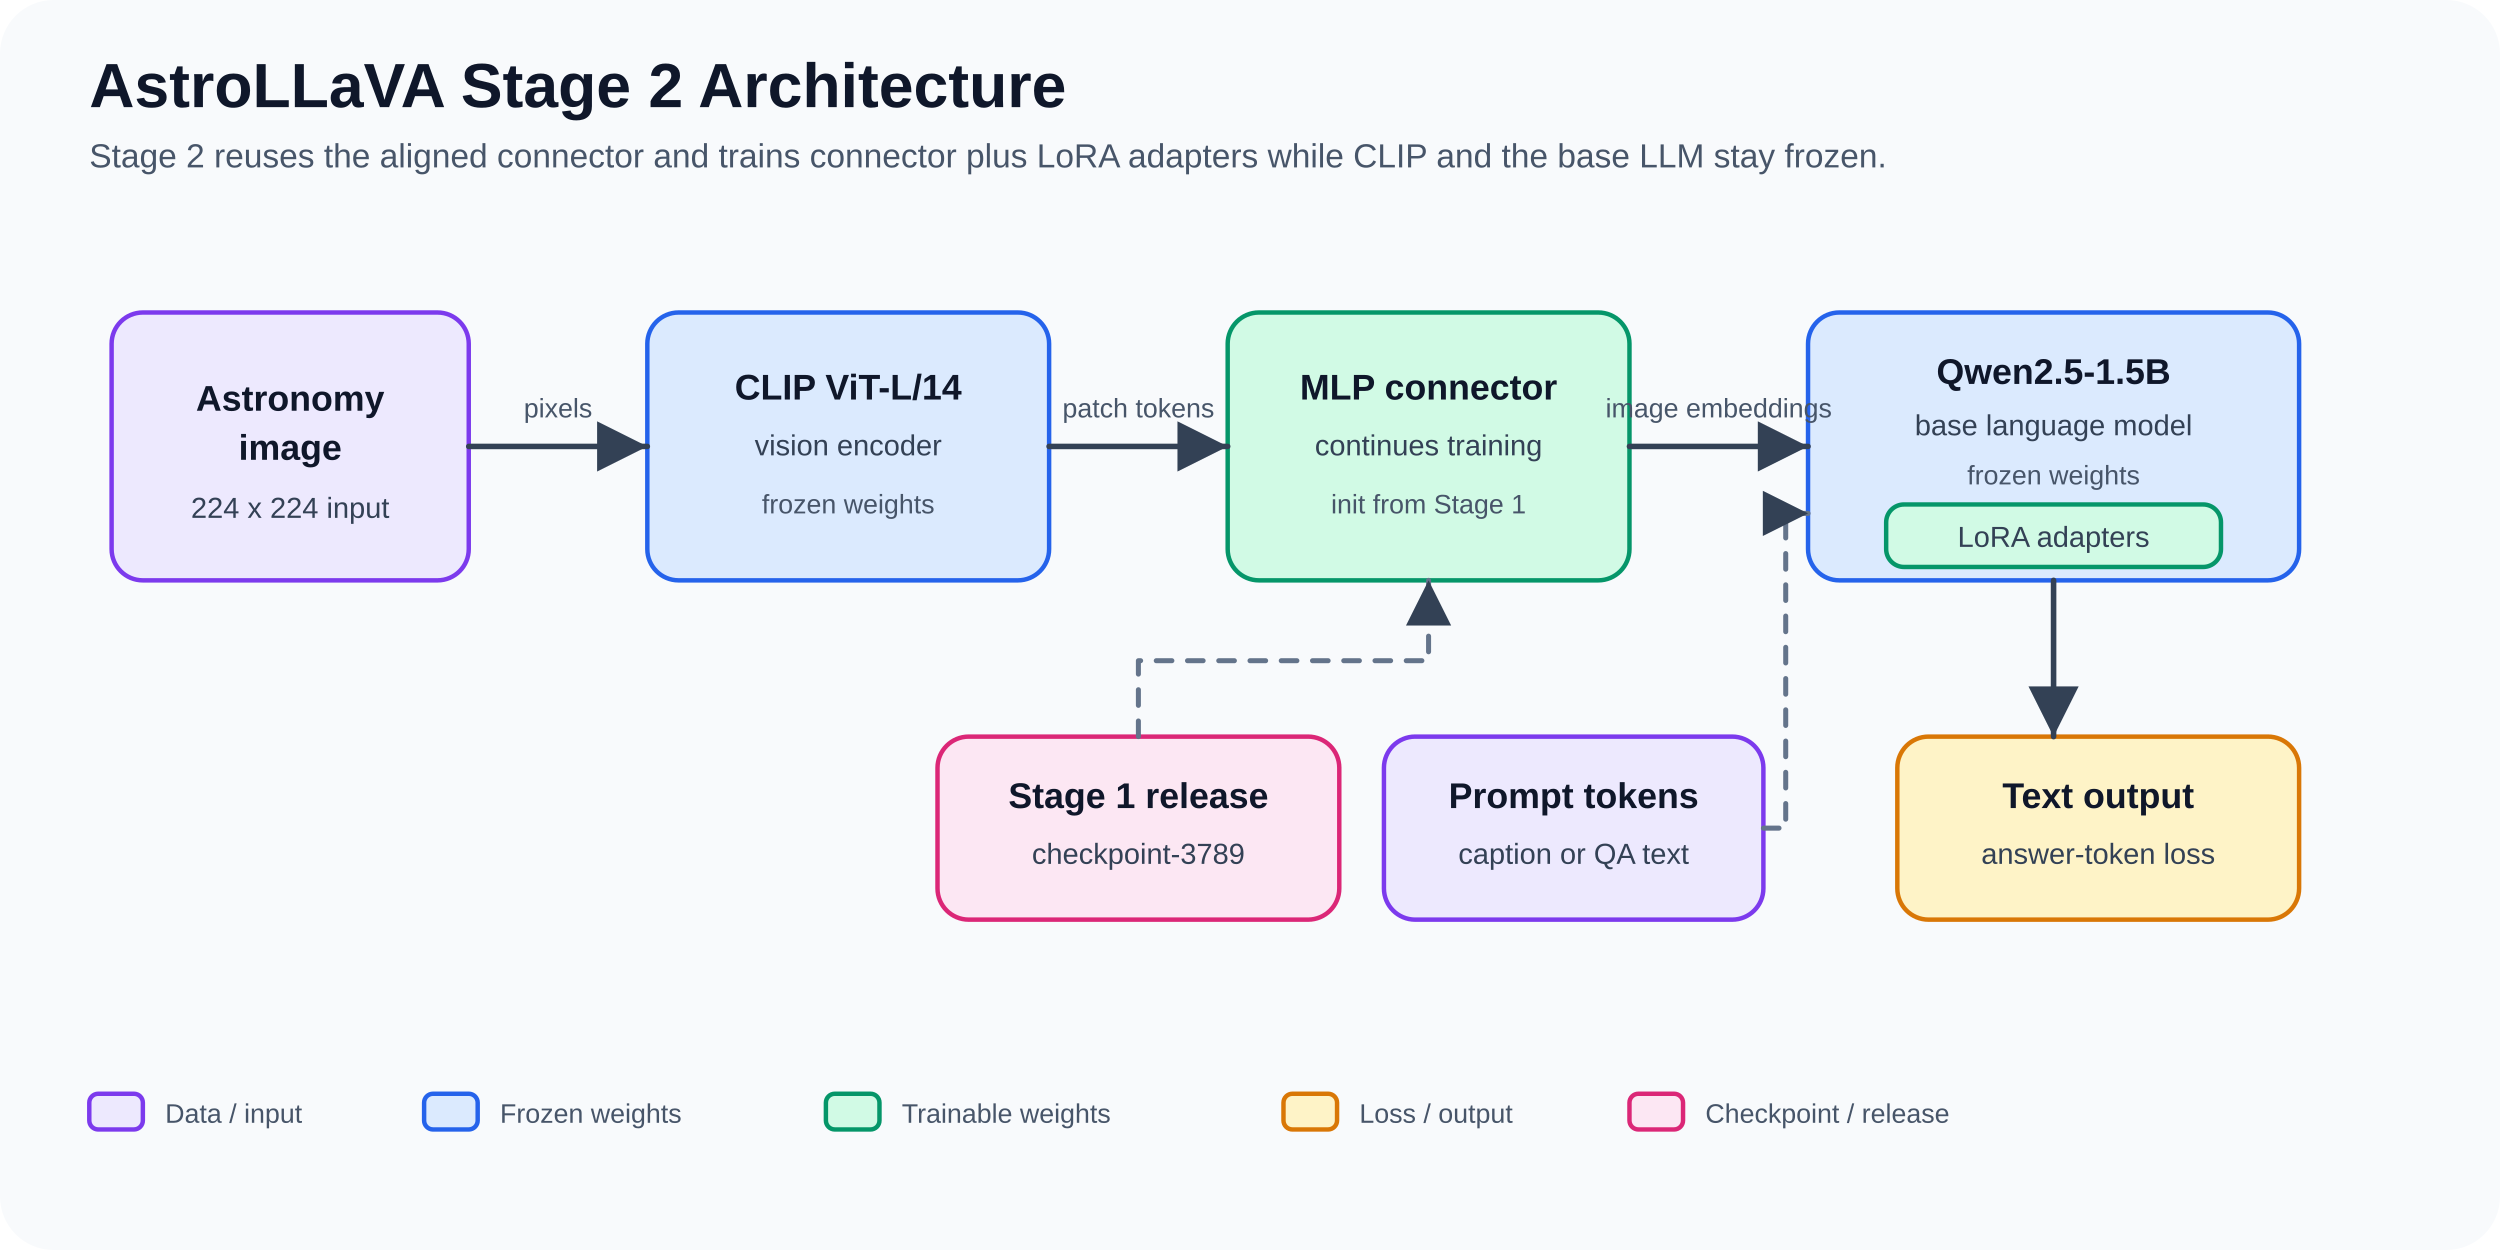
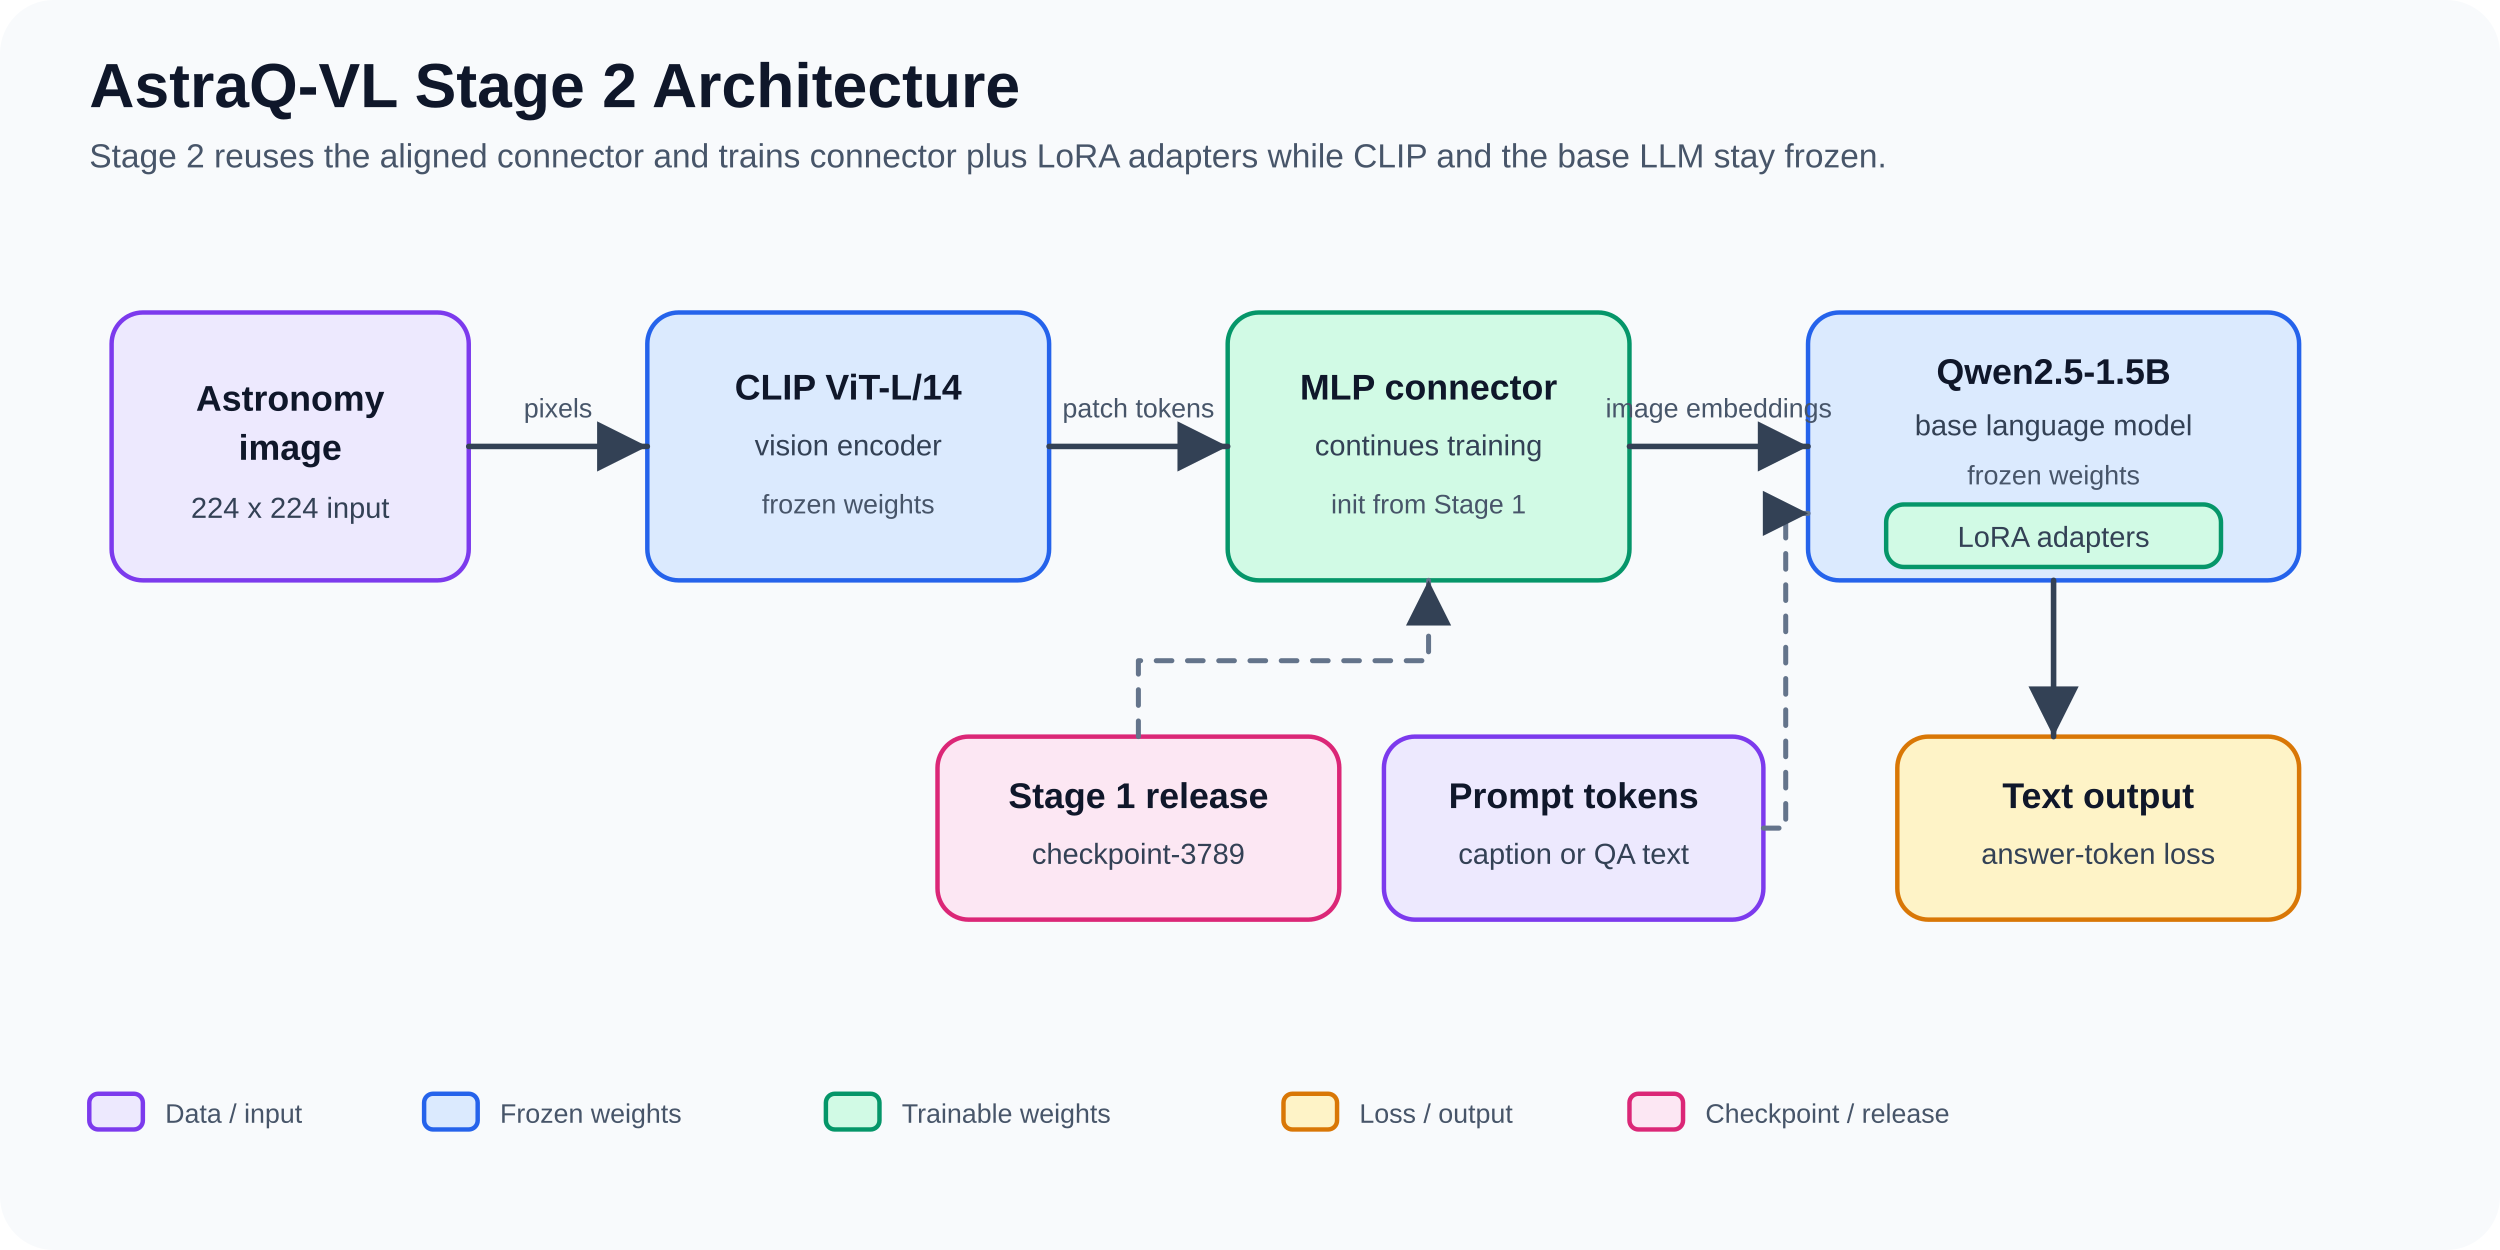
<svg xmlns="http://www.w3.org/2000/svg" width="1120" height="560" viewBox="0 0 1120 560" role="img" aria-labelledby="title desc">
  <defs>
    <marker id="arrow" viewBox="0 0 10 10" refX="10" refY="5" markerWidth="9" markerHeight="9" orient="auto-start-reverse">
      <path d="M 0 0 L 10 5 L 0 10 z" fill="#334155" />
    </marker>
    <style>
      .bg { fill: #f8fafc; }
      .title { fill: #0f172a; font: 700 28px Arial, sans-serif; }
      .subtitle { fill: #475569; font: 400 15px Arial, sans-serif; }
      .label { fill: #0f172a; font: 700 16px Arial, sans-serif; }
      .small { fill: #334155; font: 400 13px Arial, sans-serif; }
      .tiny { fill: #475569; font: 400 12px Arial, sans-serif; }
      .data { fill: #ede9fe; stroke: #7c3aed; stroke-width: 2; }
      .frozen { fill: #dbeafe; stroke: #2563eb; stroke-width: 2; }
      .trainable { fill: #d1fae5; stroke: #059669; stroke-width: 2; }
      .loss { fill: #fef3c7; stroke: #d97706; stroke-width: 2; }
      .checkpoint { fill: #fce7f3; stroke: #db2777; stroke-width: 2; }
      .line { stroke: #334155; stroke-width: 2.5; fill: none; marker-end: url(#arrow); stroke-linecap: round; stroke-linejoin: round; }
      .soft-line { stroke: #64748b; stroke-width: 2.25; fill: none; marker-end: url(#arrow); stroke-dasharray: 7 7; stroke-linecap: round; stroke-linejoin: round; }
    </style>
  </defs>
  <rect class="bg" width="1120" height="560" rx="24" />
-   <text class="title" x="40" y="48">AstroLLaVA Stage 2 Architecture</text>
+   <text class="title" x="40" y="48">AstraQ-VL Stage 2 Architecture</text>
  <text class="subtitle" x="40" y="75">Stage 2 reuses the aligned connector and trains connector plus LoRA adapters while CLIP and the base LLM stay frozen.</text>
  <rect class="data" x="50" y="140" width="160" height="120" rx="14" />
  <text class="label" x="130" y="184" text-anchor="middle">Astronomy</text>
  <text class="label" x="130" y="206" text-anchor="middle">image</text>
  <text class="small" x="130" y="232" text-anchor="middle">224 x 224 input</text>
  <rect class="frozen" x="290" y="140" width="180" height="120" rx="14" />
  <text class="label" x="380" y="179" text-anchor="middle">CLIP ViT-L/14</text>
  <text class="small" x="380" y="204" text-anchor="middle">vision encoder</text>
  <text class="tiny" x="380" y="230" text-anchor="middle">frozen weights</text>
  <rect class="trainable" x="550" y="140" width="180" height="120" rx="14" />
  <text class="label" x="640" y="179" text-anchor="middle">MLP connector</text>
  <text class="small" x="640" y="204" text-anchor="middle">continues training</text>
  <text class="tiny" x="640" y="230" text-anchor="middle">init from Stage 1</text>
  <rect class="frozen" x="810" y="140" width="220" height="120" rx="14" />
  <text class="label" x="920" y="172" text-anchor="middle">Qwen2.5-1.5B</text>
  <text class="small" x="920" y="195" text-anchor="middle">base language model</text>
  <text class="tiny" x="920" y="217" text-anchor="middle">frozen weights</text>
  <rect class="trainable" x="845" y="226" width="150" height="28" rx="8" />
  <text class="small" x="920" y="245" text-anchor="middle">LoRA adapters</text>
  <rect class="checkpoint" x="420" y="330" width="180" height="82" rx="14" />
  <text class="label" x="510" y="362" text-anchor="middle">Stage 1 release</text>
  <text class="small" x="510" y="387" text-anchor="middle">checkpoint-3789</text>
  <rect class="data" x="620" y="330" width="170" height="82" rx="14" />
  <text class="label" x="705" y="362" text-anchor="middle">Prompt tokens</text>
  <text class="small" x="705" y="387" text-anchor="middle">caption or QA text</text>
  <rect class="loss" x="850" y="330" width="180" height="82" rx="14" />
  <text class="label" x="940" y="362" text-anchor="middle">Text output</text>
  <text class="small" x="940" y="387" text-anchor="middle">answer-token loss</text>
  <path class="line" d="M210 200 H290" />
  <path class="line" d="M470 200 H550" />
  <path class="line" d="M730 200 H810" />
  <path class="line" d="M920 260 V330" />
  <path class="soft-line" d="M510 330 V296 H640 V260" />
  <path class="soft-line" d="M790 371 H800 V230 H810" />
  <text class="tiny" x="250" y="187" text-anchor="middle">pixels</text>
  <text class="tiny" x="510" y="187" text-anchor="middle">patch tokens</text>
  <text class="tiny" x="770" y="187" text-anchor="middle">image embeddings</text>
  <g transform="translate(40,490)">
    <rect class="data" x="0" y="0" width="24" height="16" rx="4" />
    <text class="tiny" x="34" y="13">Data / input</text>
    <rect class="frozen" x="150" y="0" width="24" height="16" rx="4" />
    <text class="tiny" x="184" y="13">Frozen weights</text>
    <rect class="trainable" x="330" y="0" width="24" height="16" rx="4" />
    <text class="tiny" x="364" y="13">Trainable weights</text>
    <rect class="loss" x="535" y="0" width="24" height="16" rx="4" />
    <text class="tiny" x="569" y="13">Loss / output</text>
    <rect class="checkpoint" x="690" y="0" width="24" height="16" rx="4" />
    <text class="tiny" x="724" y="13">Checkpoint / release</text>
  </g>
</svg>
